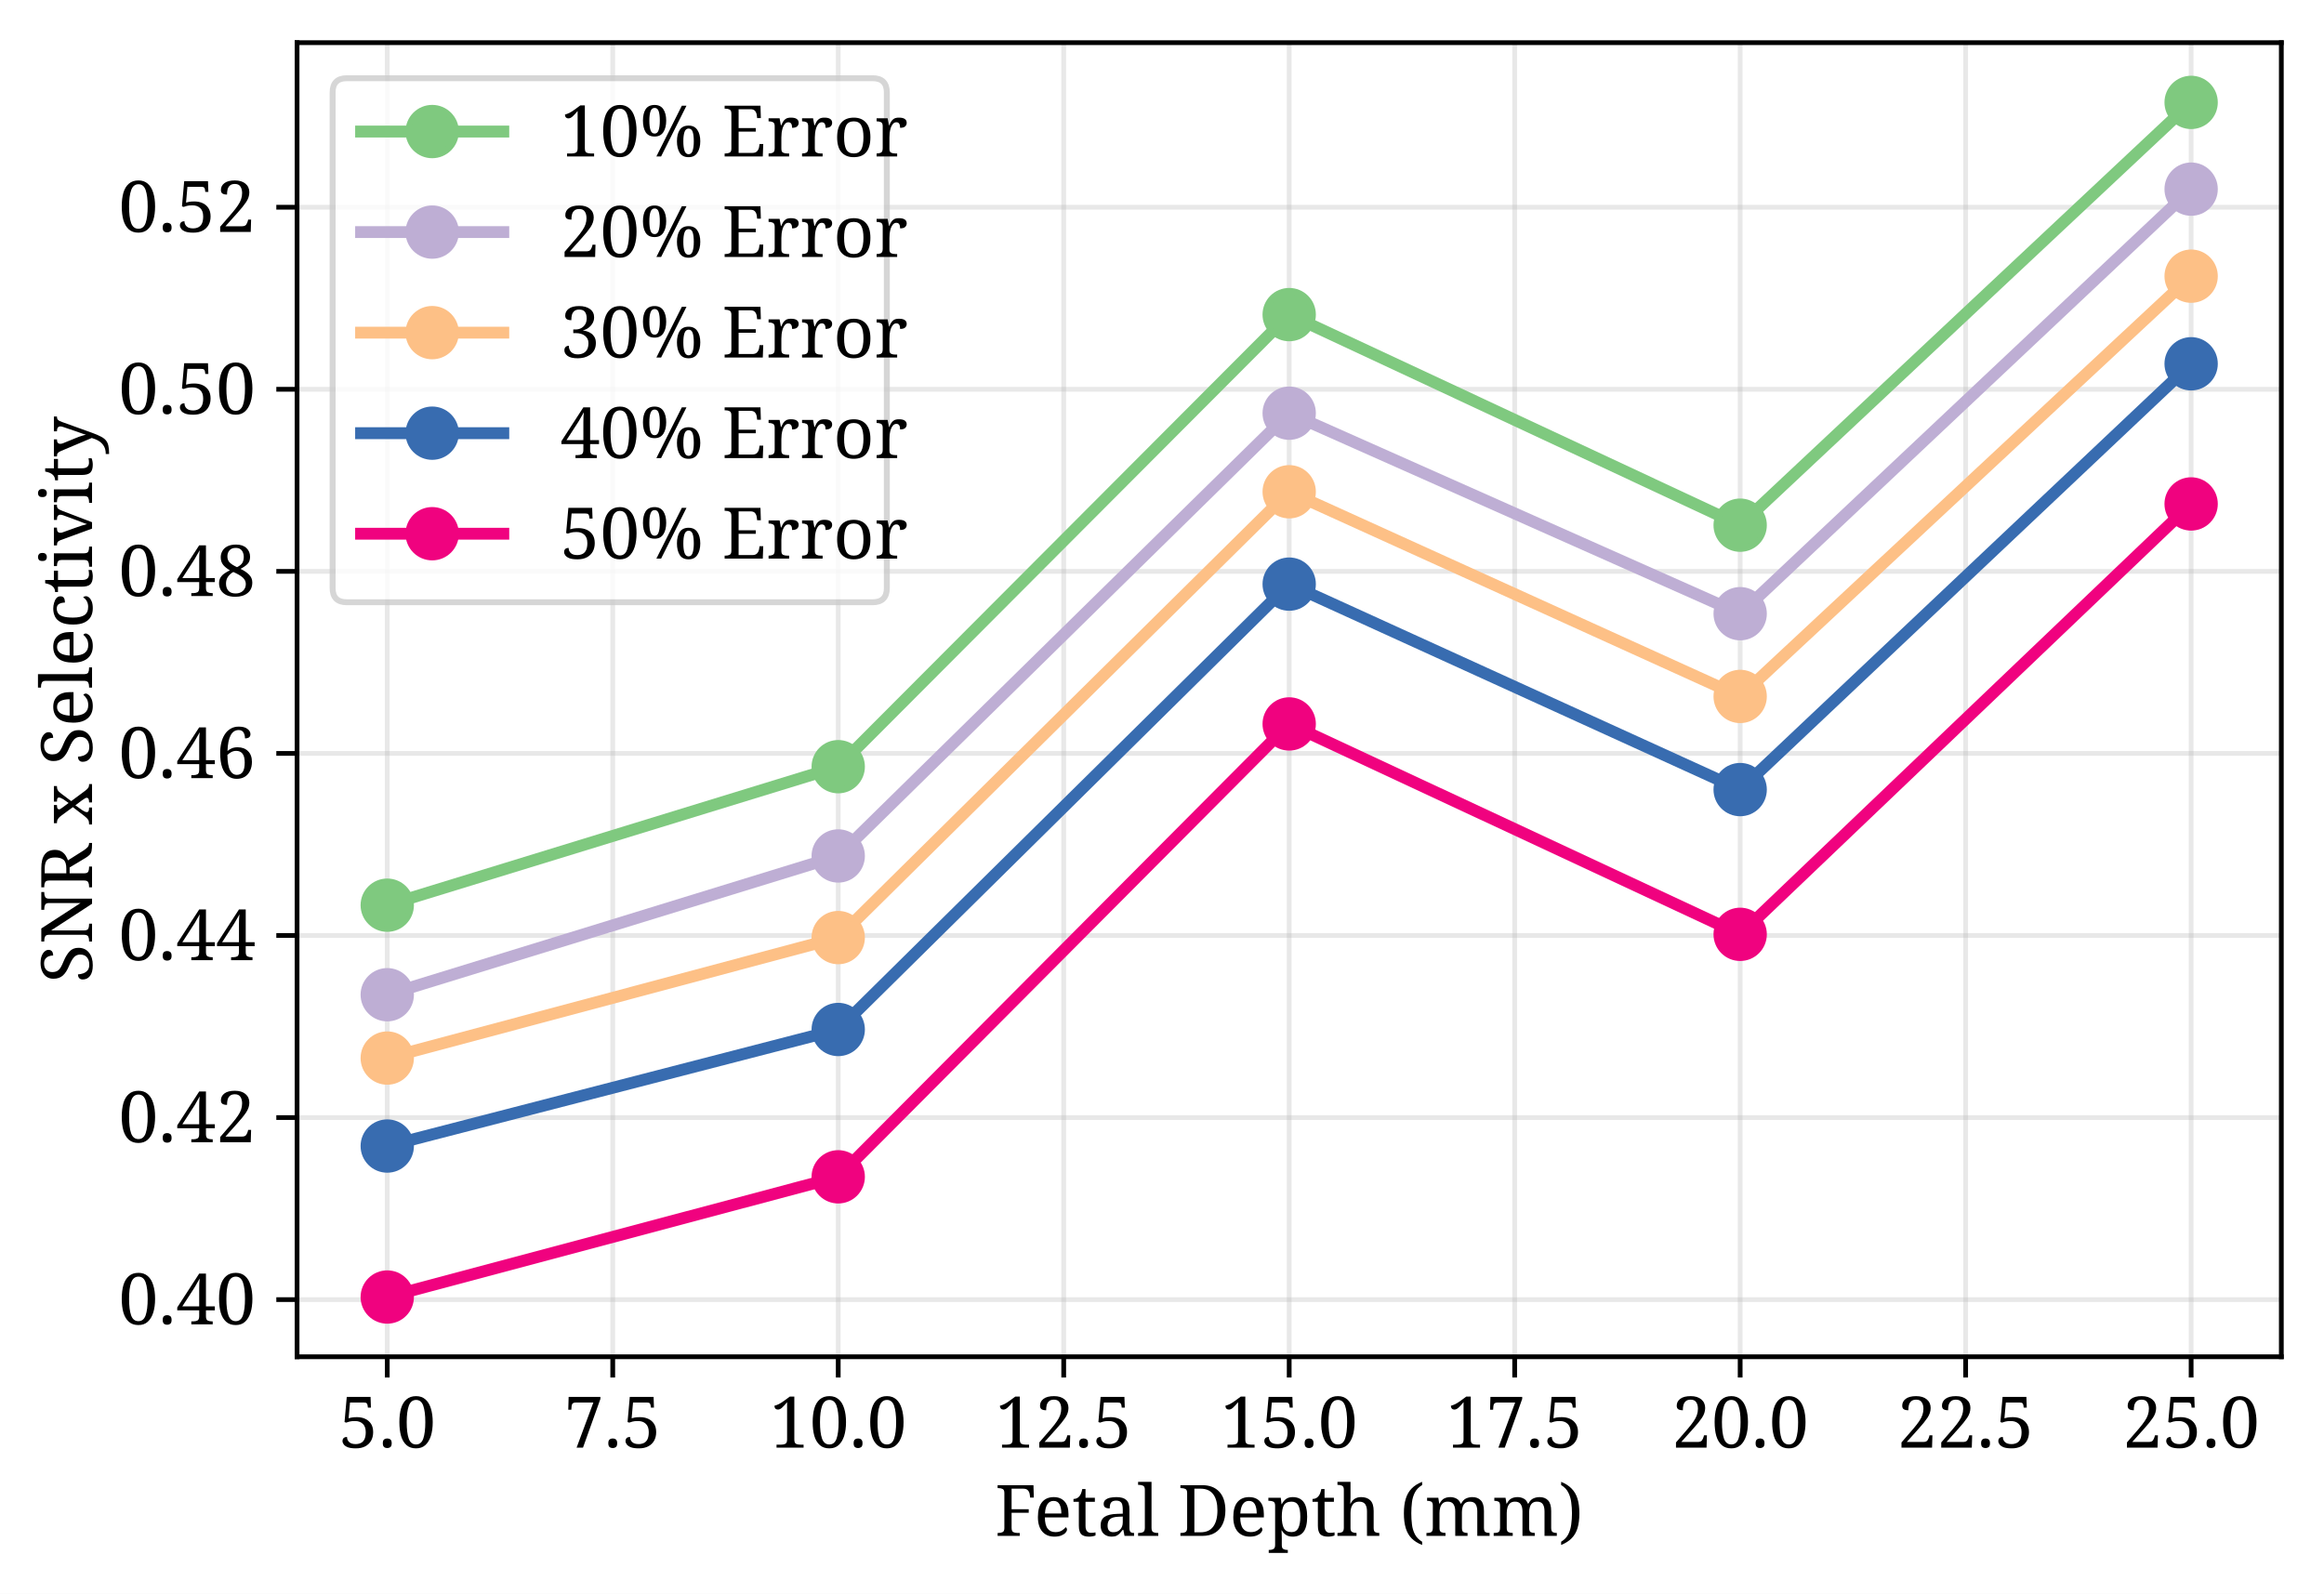
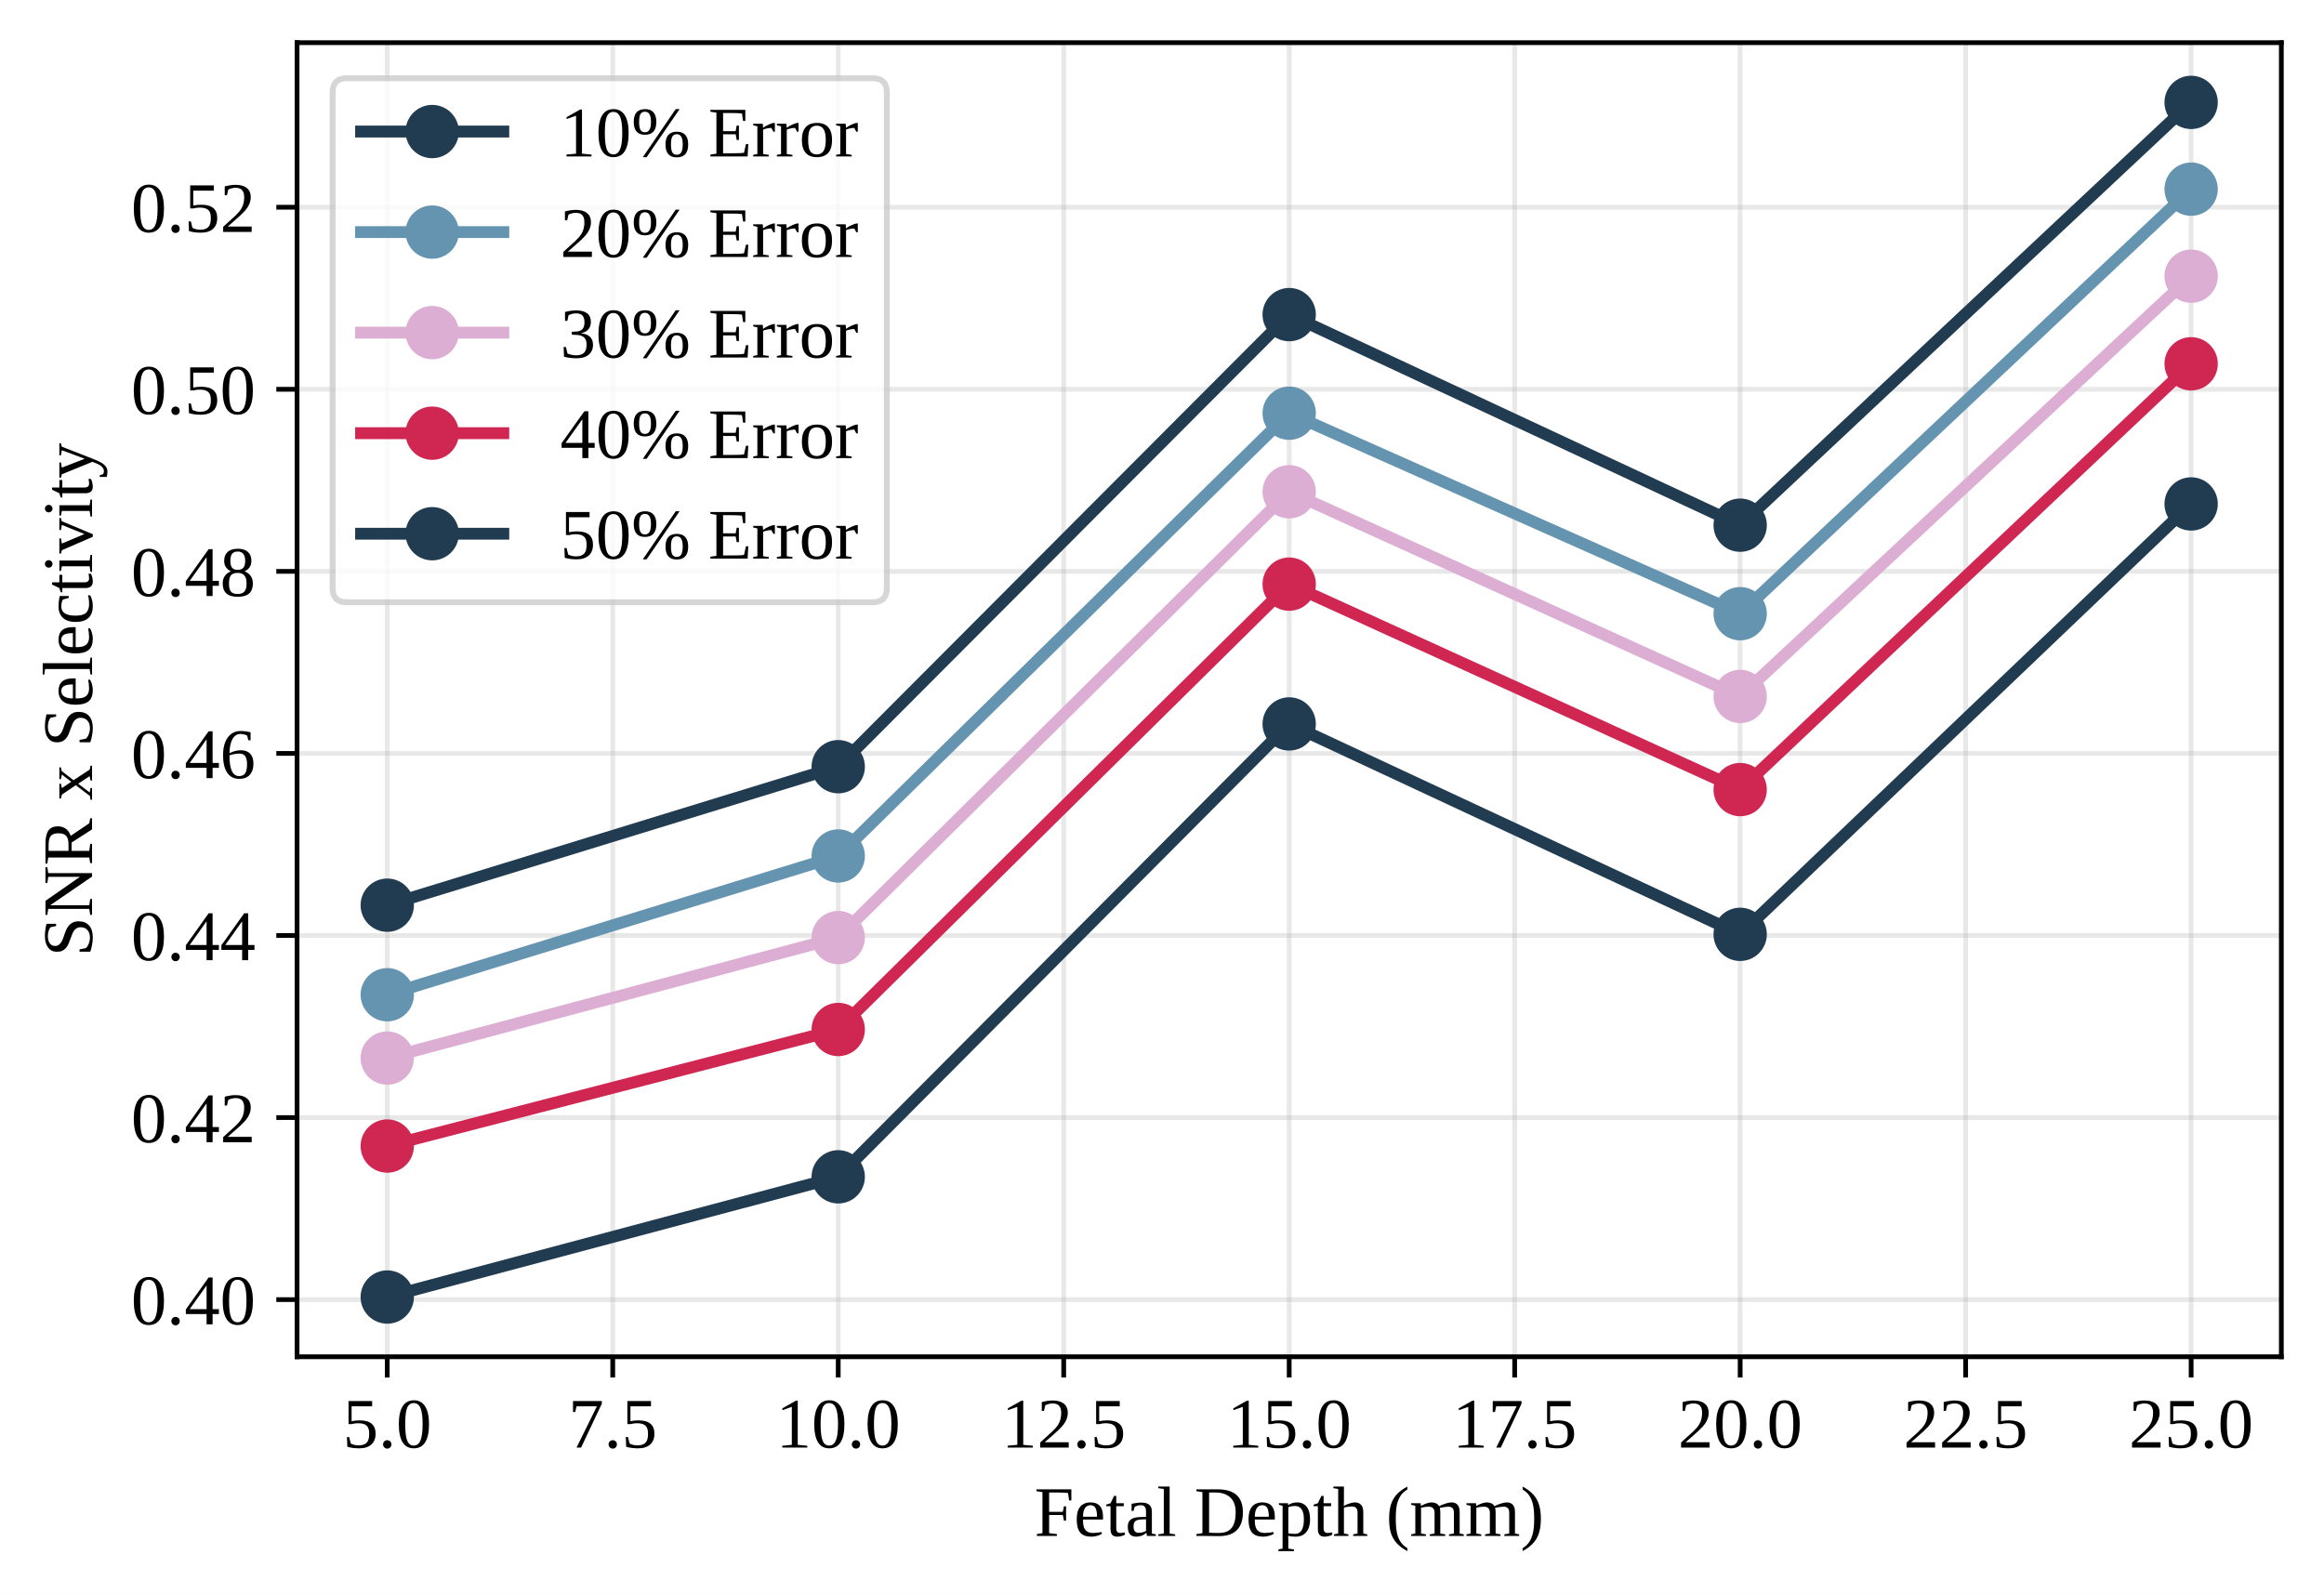
<svg xmlns="http://www.w3.org/2000/svg" xmlns:xlink="http://www.w3.org/1999/xlink" width="392.122pt" height="268.959pt" viewBox="0 0 392.122 268.959" version="1.1">
  <defs>
    <style type="text/css">*{stroke-linejoin: round; stroke-linecap: butt}</style>
  </defs>
  <g id="figure_1">
    <g id="patch_1">
      <path d="M -0 268.959  L 392.122 268.959  L 392.122 0  L -0 0  z " style="fill: #ffffff" />
    </g>
    <g id="axes_1">
      <g id="patch_2">
        <path d="M 50.122 228.96  L 384.922 228.96  L 384.922 7.2  L 50.122 7.2  z " style="fill: #ffffff" />
      </g>
      <g id="matplotlib.axis_1">
        <g id="xtick_1">
          <g id="line2d_1">
-             <path d="M 65.34 228.96  L 65.34 7.2  " clip-path="url(#p2a8ee335e9)" style="fill: none; stroke: #b0b0b0; stroke-opacity: 0.3; stroke-width: 0.8; stroke-linecap: square" />
+             <path d="M 65.34 228.96  L 65.34 7.2  " clip-path="url(#p3d647f0625)" style="fill: none; stroke: #b0b0b0; stroke-opacity: 0.3; stroke-width: 0.8; stroke-linecap: square" />
          </g>
          <g id="line2d_2">
            <defs>
-               <path id="md619d7d3c5" d="M 0 0  L 0 3.5  " style="stroke: #000000; stroke-width: 0.8" />
+               <path id="m9ea457cf03" d="M 0 0  L 0 3.5  " style="stroke: #000000; stroke-width: 0.8" />
            </defs>
            <g>
-               <use xlink:href="#md619d7d3c5" x="65.34" y="228.96" style="stroke: #000000; stroke-width: 0.8" />
+               <use xlink:href="#m9ea457cf03" x="65.34" y="228.96" style="stroke: #000000; stroke-width: 0.8" />
            </g>
          </g>
          <g id="text_1">
-             <text style="font: 12px 'serif'; text-anchor: middle" x="65.34" y="244.292" transform="rotate(-0, 65.34006, 244.2925)">5.0</text>
+             <text style="font: 12px 'Times New Roman', 'Times', serif; text-anchor: middle" x="65.34" y="244.292" transform="rotate(-0 65.34006 244.2925)">5.0</text>
          </g>
        </g>
        <g id="xtick_2">
          <g id="line2d_3">
-             <path d="M 103.386 228.96  L 103.386 7.2  " clip-path="url(#p2a8ee335e9)" style="fill: none; stroke: #b0b0b0; stroke-opacity: 0.3; stroke-width: 0.8; stroke-linecap: square" />
+             <path d="M 103.386 228.96  L 103.386 7.2  " clip-path="url(#p3d647f0625)" style="fill: none; stroke: #b0b0b0; stroke-opacity: 0.3; stroke-width: 0.8; stroke-linecap: square" />
          </g>
          <g id="line2d_4">
            <g>
-               <use xlink:href="#md619d7d3c5" x="103.386" y="228.96" style="stroke: #000000; stroke-width: 0.8" />
+               <use xlink:href="#m9ea457cf03" x="103.386" y="228.96" style="stroke: #000000; stroke-width: 0.8" />
            </g>
          </g>
          <g id="text_2">
-             <text style="font: 12px 'serif'; text-anchor: middle" x="103.386" y="244.292" transform="rotate(-0, 103.3855, 244.2925)">7.5</text>
+             <text style="font: 12px 'Times New Roman', 'Times', serif; text-anchor: middle" x="103.386" y="244.292" transform="rotate(-0 103.3855 244.2925)">7.5</text>
          </g>
        </g>
        <g id="xtick_3">
          <g id="line2d_5">
-             <path d="M 141.431 228.96  L 141.431 7.2  " clip-path="url(#p2a8ee335e9)" style="fill: none; stroke: #b0b0b0; stroke-opacity: 0.3; stroke-width: 0.8; stroke-linecap: square" />
+             <path d="M 141.431 228.96  L 141.431 7.2  " clip-path="url(#p3d647f0625)" style="fill: none; stroke: #b0b0b0; stroke-opacity: 0.3; stroke-width: 0.8; stroke-linecap: square" />
          </g>
          <g id="line2d_6">
            <g>
-               <use xlink:href="#md619d7d3c5" x="141.431" y="228.96" style="stroke: #000000; stroke-width: 0.8" />
+               <use xlink:href="#m9ea457cf03" x="141.431" y="228.96" style="stroke: #000000; stroke-width: 0.8" />
            </g>
          </g>
          <g id="text_3">
-             <text style="font: 12px 'serif'; text-anchor: middle" x="141.431" y="244.292" transform="rotate(-0, 141.431, 244.2925)">10.0</text>
+             <text style="font: 12px 'Times New Roman', 'Times', serif; text-anchor: middle" x="141.431" y="244.292" transform="rotate(-0 141.431 244.2925)">10.0</text>
          </g>
        </g>
        <g id="xtick_4">
          <g id="line2d_7">
-             <path d="M 179.476 228.96  L 179.476 7.2  " clip-path="url(#p2a8ee335e9)" style="fill: none; stroke: #b0b0b0; stroke-opacity: 0.3; stroke-width: 0.8; stroke-linecap: square" />
+             <path d="M 179.476 228.96  L 179.476 7.2  " clip-path="url(#p3d647f0625)" style="fill: none; stroke: #b0b0b0; stroke-opacity: 0.3; stroke-width: 0.8; stroke-linecap: square" />
          </g>
          <g id="line2d_8">
            <g>
-               <use xlink:href="#md619d7d3c5" x="179.476" y="228.96" style="stroke: #000000; stroke-width: 0.8" />
+               <use xlink:href="#m9ea457cf03" x="179.476" y="228.96" style="stroke: #000000; stroke-width: 0.8" />
            </g>
          </g>
          <g id="text_4">
-             <text style="font: 12px 'serif'; text-anchor: middle" x="179.476" y="244.292" transform="rotate(-0, 179.4764, 244.2925)">12.5</text>
+             <text style="font: 12px 'Times New Roman', 'Times', serif; text-anchor: middle" x="179.476" y="244.292" transform="rotate(-0 179.4764 244.2925)">12.5</text>
          </g>
        </g>
        <g id="xtick_5">
          <g id="line2d_9">
-             <path d="M 217.522 228.96  L 217.522 7.2  " clip-path="url(#p2a8ee335e9)" style="fill: none; stroke: #b0b0b0; stroke-opacity: 0.3; stroke-width: 0.8; stroke-linecap: square" />
+             <path d="M 217.522 228.96  L 217.522 7.2  " clip-path="url(#p3d647f0625)" style="fill: none; stroke: #b0b0b0; stroke-opacity: 0.3; stroke-width: 0.8; stroke-linecap: square" />
          </g>
          <g id="line2d_10">
            <g>
-               <use xlink:href="#md619d7d3c5" x="217.522" y="228.96" style="stroke: #000000; stroke-width: 0.8" />
+               <use xlink:href="#m9ea457cf03" x="217.522" y="228.96" style="stroke: #000000; stroke-width: 0.8" />
            </g>
          </g>
          <g id="text_5">
-             <text style="font: 12px 'serif'; text-anchor: middle" x="217.522" y="244.292" transform="rotate(-0, 217.5219, 244.2925)">15.0</text>
+             <text style="font: 12px 'Times New Roman', 'Times', serif; text-anchor: middle" x="217.522" y="244.292" transform="rotate(-0 217.5219 244.2925)">15.0</text>
          </g>
        </g>
        <g id="xtick_6">
          <g id="line2d_11">
-             <path d="M 255.567 228.96  L 255.567 7.2  " clip-path="url(#p2a8ee335e9)" style="fill: none; stroke: #b0b0b0; stroke-opacity: 0.3; stroke-width: 0.8; stroke-linecap: square" />
+             <path d="M 255.567 228.96  L 255.567 7.2  " clip-path="url(#p3d647f0625)" style="fill: none; stroke: #b0b0b0; stroke-opacity: 0.3; stroke-width: 0.8; stroke-linecap: square" />
          </g>
          <g id="line2d_12">
            <g>
-               <use xlink:href="#md619d7d3c5" x="255.567" y="228.96" style="stroke: #000000; stroke-width: 0.8" />
+               <use xlink:href="#m9ea457cf03" x="255.567" y="228.96" style="stroke: #000000; stroke-width: 0.8" />
            </g>
          </g>
          <g id="text_6">
-             <text style="font: 12px 'serif'; text-anchor: middle" x="255.567" y="244.292" transform="rotate(-0, 255.5673, 244.2925)">17.5</text>
+             <text style="font: 12px 'Times New Roman', 'Times', serif; text-anchor: middle" x="255.567" y="244.292" transform="rotate(-0 255.5673 244.2925)">17.5</text>
          </g>
        </g>
        <g id="xtick_7">
          <g id="line2d_13">
-             <path d="M 293.613 228.96  L 293.613 7.2  " clip-path="url(#p2a8ee335e9)" style="fill: none; stroke: #b0b0b0; stroke-opacity: 0.3; stroke-width: 0.8; stroke-linecap: square" />
+             <path d="M 293.613 228.96  L 293.613 7.2  " clip-path="url(#p3d647f0625)" style="fill: none; stroke: #b0b0b0; stroke-opacity: 0.3; stroke-width: 0.8; stroke-linecap: square" />
          </g>
          <g id="line2d_14">
            <g>
-               <use xlink:href="#md619d7d3c5" x="293.613" y="228.96" style="stroke: #000000; stroke-width: 0.8" />
+               <use xlink:href="#m9ea457cf03" x="293.613" y="228.96" style="stroke: #000000; stroke-width: 0.8" />
            </g>
          </g>
          <g id="text_7">
-             <text style="font: 12px 'serif'; text-anchor: middle" x="293.613" y="244.292" transform="rotate(-0, 293.6128, 244.2925)">20.0</text>
+             <text style="font: 12px 'Times New Roman', 'Times', serif; text-anchor: middle" x="293.613" y="244.292" transform="rotate(-0 293.6128 244.2925)">20.0</text>
          </g>
        </g>
        <g id="xtick_8">
          <g id="line2d_15">
-             <path d="M 331.658 228.96  L 331.658 7.2  " clip-path="url(#p2a8ee335e9)" style="fill: none; stroke: #b0b0b0; stroke-opacity: 0.3; stroke-width: 0.8; stroke-linecap: square" />
+             <path d="M 331.658 228.96  L 331.658 7.2  " clip-path="url(#p3d647f0625)" style="fill: none; stroke: #b0b0b0; stroke-opacity: 0.3; stroke-width: 0.8; stroke-linecap: square" />
          </g>
          <g id="line2d_16">
            <g>
-               <use xlink:href="#md619d7d3c5" x="331.658" y="228.96" style="stroke: #000000; stroke-width: 0.8" />
+               <use xlink:href="#m9ea457cf03" x="331.658" y="228.96" style="stroke: #000000; stroke-width: 0.8" />
            </g>
          </g>
          <g id="text_8">
-             <text style="font: 12px 'serif'; text-anchor: middle" x="331.658" y="244.292" transform="rotate(-0, 331.6582, 244.2925)">22.5</text>
+             <text style="font: 12px 'Times New Roman', 'Times', serif; text-anchor: middle" x="331.658" y="244.292" transform="rotate(-0 331.6582 244.2925)">22.5</text>
          </g>
        </g>
        <g id="xtick_9">
          <g id="line2d_17">
-             <path d="M 369.704 228.96  L 369.704 7.2  " clip-path="url(#p2a8ee335e9)" style="fill: none; stroke: #b0b0b0; stroke-opacity: 0.3; stroke-width: 0.8; stroke-linecap: square" />
+             <path d="M 369.704 228.96  L 369.704 7.2  " clip-path="url(#p3d647f0625)" style="fill: none; stroke: #b0b0b0; stroke-opacity: 0.3; stroke-width: 0.8; stroke-linecap: square" />
          </g>
          <g id="line2d_18">
            <g>
-               <use xlink:href="#md619d7d3c5" x="369.704" y="228.96" style="stroke: #000000; stroke-width: 0.8" />
+               <use xlink:href="#m9ea457cf03" x="369.704" y="228.96" style="stroke: #000000; stroke-width: 0.8" />
            </g>
          </g>
          <g id="text_9">
-             <text style="font: 12px 'serif'; text-anchor: middle" x="369.704" y="244.292" transform="rotate(-0, 369.7037, 244.2925)">25.0</text>
+             <text style="font: 12px 'Times New Roman', 'Times', serif; text-anchor: middle" x="369.704" y="244.292" transform="rotate(-0 369.7037 244.2925)">25.0</text>
          </g>
        </g>
        <g id="text_10">
-           <text style="font: 12px 'serif'; text-anchor: middle" x="217.522" y="259.192" transform="rotate(-0, 217.5219, 259.1919)">Fetal Depth (mm)</text>
+           <text style="font: 12px 'Times New Roman', 'Times', serif; text-anchor: middle" x="217.522" y="259.192" transform="rotate(-0 217.5219 259.1919)">Fetal Depth (mm)</text>
        </g>
      </g>
      <g id="matplotlib.axis_2">
        <g id="ytick_1">
          <g id="line2d_19">
-             <path d="M 50.122 219.317  L 384.922 219.317  " clip-path="url(#p2a8ee335e9)" style="fill: none; stroke: #b0b0b0; stroke-opacity: 0.3; stroke-width: 0.8; stroke-linecap: square" />
+             <path d="M 50.122 219.317  L 384.922 219.317  " clip-path="url(#p3d647f0625)" style="fill: none; stroke: #b0b0b0; stroke-opacity: 0.3; stroke-width: 0.8; stroke-linecap: square" />
          </g>
          <g id="line2d_20">
            <defs>
-               <path id="m97f601e9fc" d="M 0 0  L -3.5 0  " style="stroke: #000000; stroke-width: 0.8" />
+               <path id="m5ce8090b5f" d="M 0 0  L -3.5 0  " style="stroke: #000000; stroke-width: 0.8" />
            </defs>
            <g>
-               <use xlink:href="#m97f601e9fc" x="50.122" y="219.317" style="stroke: #000000; stroke-width: 0.8" />
+               <use xlink:href="#m5ce8090b5f" x="50.122" y="219.317" style="stroke: #000000; stroke-width: 0.8" />
            </g>
          </g>
          <g id="text_11">
-             <text style="font: 12px 'serif'; text-anchor: end" x="43.122" y="223.483" transform="rotate(-0, 43.12188, 223.4834)">0.40</text>
+             <text style="font: 12px 'Times New Roman', 'Times', serif; text-anchor: end" x="43.122" y="223.483" transform="rotate(-0 43.12188 223.4834)">0.40</text>
          </g>
        </g>
        <g id="ytick_2">
          <g id="line2d_21">
-             <path d="M 50.122 188.593  L 384.922 188.593  " clip-path="url(#p2a8ee335e9)" style="fill: none; stroke: #b0b0b0; stroke-opacity: 0.3; stroke-width: 0.8; stroke-linecap: square" />
+             <path d="M 50.122 188.593  L 384.922 188.593  " clip-path="url(#p3d647f0625)" style="fill: none; stroke: #b0b0b0; stroke-opacity: 0.3; stroke-width: 0.8; stroke-linecap: square" />
          </g>
          <g id="line2d_22">
            <g>
-               <use xlink:href="#m97f601e9fc" x="50.122" y="188.593" style="stroke: #000000; stroke-width: 0.8" />
+               <use xlink:href="#m5ce8090b5f" x="50.122" y="188.593" style="stroke: #000000; stroke-width: 0.8" />
            </g>
          </g>
          <g id="text_12">
-             <text style="font: 12px 'serif'; text-anchor: end" x="43.122" y="192.759" transform="rotate(-0, 43.12188, 192.759)">0.42</text>
+             <text style="font: 12px 'Times New Roman', 'Times', serif; text-anchor: end" x="43.122" y="192.759" transform="rotate(-0 43.12188 192.759)">0.42</text>
          </g>
        </g>
        <g id="ytick_3">
          <g id="line2d_23">
-             <path d="M 50.122 157.868  L 384.922 157.868  " clip-path="url(#p2a8ee335e9)" style="fill: none; stroke: #b0b0b0; stroke-opacity: 0.3; stroke-width: 0.8; stroke-linecap: square" />
+             <path d="M 50.122 157.868  L 384.922 157.868  " clip-path="url(#p3d647f0625)" style="fill: none; stroke: #b0b0b0; stroke-opacity: 0.3; stroke-width: 0.8; stroke-linecap: square" />
          </g>
          <g id="line2d_24">
            <g>
-               <use xlink:href="#m97f601e9fc" x="50.122" y="157.868" style="stroke: #000000; stroke-width: 0.8" />
+               <use xlink:href="#m5ce8090b5f" x="50.122" y="157.868" style="stroke: #000000; stroke-width: 0.8" />
            </g>
          </g>
          <g id="text_13">
-             <text style="font: 12px 'serif'; text-anchor: end" x="43.122" y="162.034" transform="rotate(-0, 43.12188, 162.0345)">0.44</text>
+             <text style="font: 12px 'Times New Roman', 'Times', serif; text-anchor: end" x="43.122" y="162.034" transform="rotate(-0 43.12188 162.0345)">0.44</text>
          </g>
        </g>
        <g id="ytick_4">
          <g id="line2d_25">
-             <path d="M 50.122 127.144  L 384.922 127.144  " clip-path="url(#p2a8ee335e9)" style="fill: none; stroke: #b0b0b0; stroke-opacity: 0.3; stroke-width: 0.8; stroke-linecap: square" />
+             <path d="M 50.122 127.144  L 384.922 127.144  " clip-path="url(#p3d647f0625)" style="fill: none; stroke: #b0b0b0; stroke-opacity: 0.3; stroke-width: 0.8; stroke-linecap: square" />
          </g>
          <g id="line2d_26">
            <g>
-               <use xlink:href="#m97f601e9fc" x="50.122" y="127.144" style="stroke: #000000; stroke-width: 0.8" />
+               <use xlink:href="#m5ce8090b5f" x="50.122" y="127.144" style="stroke: #000000; stroke-width: 0.8" />
            </g>
          </g>
          <g id="text_14">
-             <text style="font: 12px 'serif'; text-anchor: end" x="43.122" y="131.31" transform="rotate(-0, 43.12188, 131.31)">0.46</text>
+             <text style="font: 12px 'Times New Roman', 'Times', serif; text-anchor: end" x="43.122" y="131.31" transform="rotate(-0 43.12188 131.31)">0.46</text>
          </g>
        </g>
        <g id="ytick_5">
          <g id="line2d_27">
-             <path d="M 50.122 96.419  L 384.922 96.419  " clip-path="url(#p2a8ee335e9)" style="fill: none; stroke: #b0b0b0; stroke-opacity: 0.3; stroke-width: 0.8; stroke-linecap: square" />
+             <path d="M 50.122 96.419  L 384.922 96.419  " clip-path="url(#p3d647f0625)" style="fill: none; stroke: #b0b0b0; stroke-opacity: 0.3; stroke-width: 0.8; stroke-linecap: square" />
          </g>
          <g id="line2d_28">
            <g>
-               <use xlink:href="#m97f601e9fc" x="50.122" y="96.419" style="stroke: #000000; stroke-width: 0.8" />
+               <use xlink:href="#m5ce8090b5f" x="50.122" y="96.419" style="stroke: #000000; stroke-width: 0.8" />
            </g>
          </g>
          <g id="text_15">
-             <text style="font: 12px 'serif'; text-anchor: end" x="43.122" y="100.586" transform="rotate(-0, 43.12188, 100.5856)">0.48</text>
+             <text style="font: 12px 'Times New Roman', 'Times', serif; text-anchor: end" x="43.122" y="100.586" transform="rotate(-0 43.12188 100.5856)">0.48</text>
          </g>
        </g>
        <g id="ytick_6">
          <g id="line2d_29">
-             <path d="M 50.122 65.695  L 384.922 65.695  " clip-path="url(#p2a8ee335e9)" style="fill: none; stroke: #b0b0b0; stroke-opacity: 0.3; stroke-width: 0.8; stroke-linecap: square" />
+             <path d="M 50.122 65.695  L 384.922 65.695  " clip-path="url(#p3d647f0625)" style="fill: none; stroke: #b0b0b0; stroke-opacity: 0.3; stroke-width: 0.8; stroke-linecap: square" />
          </g>
          <g id="line2d_30">
            <g>
-               <use xlink:href="#m97f601e9fc" x="50.122" y="65.695" style="stroke: #000000; stroke-width: 0.8" />
+               <use xlink:href="#m5ce8090b5f" x="50.122" y="65.695" style="stroke: #000000; stroke-width: 0.8" />
            </g>
          </g>
          <g id="text_16">
-             <text style="font: 12px 'serif'; text-anchor: end" x="43.122" y="69.861" transform="rotate(-0, 43.12188, 69.86111)">0.50</text>
+             <text style="font: 12px 'Times New Roman', 'Times', serif; text-anchor: end" x="43.122" y="69.861" transform="rotate(-0 43.12188 69.86111)">0.50</text>
          </g>
        </g>
        <g id="ytick_7">
          <g id="line2d_31">
-             <path d="M 50.122 34.97  L 384.922 34.97  " clip-path="url(#p2a8ee335e9)" style="fill: none; stroke: #b0b0b0; stroke-opacity: 0.3; stroke-width: 0.8; stroke-linecap: square" />
+             <path d="M 50.122 34.97  L 384.922 34.97  " clip-path="url(#p3d647f0625)" style="fill: none; stroke: #b0b0b0; stroke-opacity: 0.3; stroke-width: 0.8; stroke-linecap: square" />
          </g>
          <g id="line2d_32">
            <g>
-               <use xlink:href="#m97f601e9fc" x="50.122" y="34.97" style="stroke: #000000; stroke-width: 0.8" />
+               <use xlink:href="#m5ce8090b5f" x="50.122" y="34.97" style="stroke: #000000; stroke-width: 0.8" />
            </g>
          </g>
          <g id="text_17">
-             <text style="font: 12px 'serif'; text-anchor: end" x="43.122" y="39.137" transform="rotate(-0, 43.12188, 39.13665)">0.52</text>
+             <text style="font: 12px 'Times New Roman', 'Times', serif; text-anchor: end" x="43.122" y="39.137" transform="rotate(-0 43.12188 39.13665)">0.52</text>
          </g>
        </g>
        <g id="text_18">
-           <text style="font: 12px 'serif'; text-anchor: middle" x="15.533" y="118.08" transform="rotate(-90, 15.5325, 118.08)">SNR x Selectivity</text>
+           <text style="font: 12px 'Times New Roman', 'Times', serif; text-anchor: middle" x="15.533" y="118.08" transform="rotate(-90 15.5325 118.08)">SNR x Selectivity</text>
        </g>
      </g>
      <g id="line2d_33">
-         <path d="M 65.34 152.755  L 141.431 129.382  L 217.522 53.091  L 293.613 88.627  L 369.704 17.28  " clip-path="url(#p2a8ee335e9)" style="fill: none; stroke: #7fc97f; stroke-width: 2; stroke-linecap: square" />
+         <path d="M 65.34 152.755  L 141.431 129.382  L 217.522 53.091  L 293.613 88.627  L 369.704 17.28  " clip-path="url(#p3d647f0625)" style="fill: none; stroke: #213c51; stroke-width: 2; stroke-linecap: square" />
        <defs>
-           <path id="m8c18957455" d="M 0 4  C 1.061 4 2.078 3.579 2.828 2.828  C 3.579 2.078 4 1.061 4 0  C 4 -1.061 3.579 -2.078 2.828 -2.828  C 2.078 -3.579 1.061 -4 0 -4  C -1.061 -4 -2.078 -3.579 -2.828 -2.828  C -3.579 -2.078 -4 -1.061 -4 0  C -4 1.061 -3.579 2.078 -2.828 2.828  C -2.078 3.579 -1.061 4 0 4  z " style="stroke: #7fc97f" />
+           <path id="mfdda3f4784" d="M 0 4  C 1.061 4 2.078 3.579 2.828 2.828  C 3.579 2.078 4 1.061 4 0  C 4 -1.061 3.579 -2.078 2.828 -2.828  C 2.078 -3.579 1.061 -4 0 -4  C -1.061 -4 -2.078 -3.579 -2.828 -2.828  C -3.579 -2.078 -4 -1.061 -4 0  C -4 1.061 -3.579 2.078 -2.828 2.828  C -2.078 3.579 -1.061 4 0 4  z " style="stroke: #213c51" />
        </defs>
-         <g clip-path="url(#p2a8ee335e9)">
-           <use xlink:href="#m8c18957455" x="65.34" y="152.755" style="fill: #7fc97f; stroke: #7fc97f" />
-           <use xlink:href="#m8c18957455" x="141.431" y="129.382" style="fill: #7fc97f; stroke: #7fc97f" />
-           <use xlink:href="#m8c18957455" x="217.522" y="53.091" style="fill: #7fc97f; stroke: #7fc97f" />
-           <use xlink:href="#m8c18957455" x="293.613" y="88.627" style="fill: #7fc97f; stroke: #7fc97f" />
-           <use xlink:href="#m8c18957455" x="369.704" y="17.28" style="fill: #7fc97f; stroke: #7fc97f" />
+         <g clip-path="url(#p3d647f0625)">
+           <use xlink:href="#mfdda3f4784" x="65.34" y="152.755" style="fill: #213c51; stroke: #213c51" />
+           <use xlink:href="#mfdda3f4784" x="141.431" y="129.382" style="fill: #213c51; stroke: #213c51" />
+           <use xlink:href="#mfdda3f4784" x="217.522" y="53.091" style="fill: #213c51; stroke: #213c51" />
+           <use xlink:href="#mfdda3f4784" x="293.613" y="88.627" style="fill: #213c51; stroke: #213c51" />
+           <use xlink:href="#mfdda3f4784" x="369.704" y="17.28" style="fill: #213c51; stroke: #213c51" />
        </g>
      </g>
      <g id="line2d_34">
-         <path d="M 65.34 167.865  L 141.431 144.448  L 217.522 69.728  L 293.613 103.564  L 369.704 31.919  " clip-path="url(#p2a8ee335e9)" style="fill: none; stroke: #beaed4; stroke-width: 2; stroke-linecap: square" />
+         <path d="M 65.34 167.865  L 141.431 144.448  L 217.522 69.728  L 293.613 103.564  L 369.704 31.919  " clip-path="url(#p3d647f0625)" style="fill: none; stroke: #6594b1; stroke-width: 2; stroke-linecap: square" />
        <defs>
-           <path id="md52773f64d" d="M 0 4  C 1.061 4 2.078 3.579 2.828 2.828  C 3.579 2.078 4 1.061 4 0  C 4 -1.061 3.579 -2.078 2.828 -2.828  C 2.078 -3.579 1.061 -4 0 -4  C -1.061 -4 -2.078 -3.579 -2.828 -2.828  C -3.579 -2.078 -4 -1.061 -4 0  C -4 1.061 -3.579 2.078 -2.828 2.828  C -2.078 3.579 -1.061 4 0 4  z " style="stroke: #beaed4" />
+           <path id="m5b6e0616c5" d="M 0 4  C 1.061 4 2.078 3.579 2.828 2.828  C 3.579 2.078 4 1.061 4 0  C 4 -1.061 3.579 -2.078 2.828 -2.828  C 2.078 -3.579 1.061 -4 0 -4  C -1.061 -4 -2.078 -3.579 -2.828 -2.828  C -3.579 -2.078 -4 -1.061 -4 0  C -4 1.061 -3.579 2.078 -2.828 2.828  C -2.078 3.579 -1.061 4 0 4  z " style="stroke: #6594b1" />
        </defs>
-         <g clip-path="url(#p2a8ee335e9)">
-           <use xlink:href="#md52773f64d" x="65.34" y="167.865" style="fill: #beaed4; stroke: #beaed4" />
-           <use xlink:href="#md52773f64d" x="141.431" y="144.448" style="fill: #beaed4; stroke: #beaed4" />
-           <use xlink:href="#md52773f64d" x="217.522" y="69.728" style="fill: #beaed4; stroke: #beaed4" />
-           <use xlink:href="#md52773f64d" x="293.613" y="103.564" style="fill: #beaed4; stroke: #beaed4" />
-           <use xlink:href="#md52773f64d" x="369.704" y="31.919" style="fill: #beaed4; stroke: #beaed4" />
+         <g clip-path="url(#p3d647f0625)">
+           <use xlink:href="#m5b6e0616c5" x="65.34" y="167.865" style="fill: #6594b1; stroke: #6594b1" />
+           <use xlink:href="#m5b6e0616c5" x="141.431" y="144.448" style="fill: #6594b1; stroke: #6594b1" />
+           <use xlink:href="#m5b6e0616c5" x="217.522" y="69.728" style="fill: #6594b1; stroke: #6594b1" />
+           <use xlink:href="#m5b6e0616c5" x="293.613" y="103.564" style="fill: #6594b1; stroke: #6594b1" />
+           <use xlink:href="#m5b6e0616c5" x="369.704" y="31.919" style="fill: #6594b1; stroke: #6594b1" />
        </g>
      </g>
      <g id="line2d_35">
-         <path d="M 65.34 178.555  L 141.431 158.222  L 217.522 82.988  L 293.613 117.527  L 369.704 46.606  " clip-path="url(#p2a8ee335e9)" style="fill: none; stroke: #fdc086; stroke-width: 2; stroke-linecap: square" />
+         <path d="M 65.34 178.555  L 141.431 158.222  L 217.522 82.988  L 293.613 117.527  L 369.704 46.606  " clip-path="url(#p3d647f0625)" style="fill: none; stroke: #ddaed3; stroke-width: 2; stroke-linecap: square" />
        <defs>
-           <path id="m038c445a85" d="M 0 4  C 1.061 4 2.078 3.579 2.828 2.828  C 3.579 2.078 4 1.061 4 0  C 4 -1.061 3.579 -2.078 2.828 -2.828  C 2.078 -3.579 1.061 -4 0 -4  C -1.061 -4 -2.078 -3.579 -2.828 -2.828  C -3.579 -2.078 -4 -1.061 -4 0  C -4 1.061 -3.579 2.078 -2.828 2.828  C -2.078 3.579 -1.061 4 0 4  z " style="stroke: #fdc086" />
+           <path id="m3d3e76717b" d="M 0 4  C 1.061 4 2.078 3.579 2.828 2.828  C 3.579 2.078 4 1.061 4 0  C 4 -1.061 3.579 -2.078 2.828 -2.828  C 2.078 -3.579 1.061 -4 0 -4  C -1.061 -4 -2.078 -3.579 -2.828 -2.828  C -3.579 -2.078 -4 -1.061 -4 0  C -4 1.061 -3.579 2.078 -2.828 2.828  C -2.078 3.579 -1.061 4 0 4  z " style="stroke: #ddaed3" />
        </defs>
-         <g clip-path="url(#p2a8ee335e9)">
-           <use xlink:href="#m038c445a85" x="65.34" y="178.555" style="fill: #fdc086; stroke: #fdc086" />
-           <use xlink:href="#m038c445a85" x="141.431" y="158.222" style="fill: #fdc086; stroke: #fdc086" />
-           <use xlink:href="#m038c445a85" x="217.522" y="82.988" style="fill: #fdc086; stroke: #fdc086" />
-           <use xlink:href="#m038c445a85" x="293.613" y="117.527" style="fill: #fdc086; stroke: #fdc086" />
-           <use xlink:href="#m038c445a85" x="369.704" y="46.606" style="fill: #fdc086; stroke: #fdc086" />
+         <g clip-path="url(#p3d647f0625)">
+           <use xlink:href="#m3d3e76717b" x="65.34" y="178.555" style="fill: #ddaed3; stroke: #ddaed3" />
+           <use xlink:href="#m3d3e76717b" x="141.431" y="158.222" style="fill: #ddaed3; stroke: #ddaed3" />
+           <use xlink:href="#m3d3e76717b" x="217.522" y="82.988" style="fill: #ddaed3; stroke: #ddaed3" />
+           <use xlink:href="#m3d3e76717b" x="293.613" y="117.527" style="fill: #ddaed3; stroke: #ddaed3" />
+           <use xlink:href="#m3d3e76717b" x="369.704" y="46.606" style="fill: #ddaed3; stroke: #ddaed3" />
        </g>
      </g>
      <g id="line2d_36">
-         <path d="M 65.34 193.401  L 141.431 173.732  L 217.522 98.575  L 293.613 133.247  L 369.704 61.39  " clip-path="url(#p2a8ee335e9)" style="fill: none; stroke: #386cb0; stroke-width: 2; stroke-linecap: square" />
+         <path d="M 65.34 193.401  L 141.431 173.732  L 217.522 98.575  L 293.613 133.247  L 369.704 61.39  " clip-path="url(#p3d647f0625)" style="fill: none; stroke: #d02752; stroke-width: 2; stroke-linecap: square" />
        <defs>
-           <path id="m7a9b15e0ee" d="M 0 4  C 1.061 4 2.078 3.579 2.828 2.828  C 3.579 2.078 4 1.061 4 0  C 4 -1.061 3.579 -2.078 2.828 -2.828  C 2.078 -3.579 1.061 -4 0 -4  C -1.061 -4 -2.078 -3.579 -2.828 -2.828  C -3.579 -2.078 -4 -1.061 -4 0  C -4 1.061 -3.579 2.078 -2.828 2.828  C -2.078 3.579 -1.061 4 0 4  z " style="stroke: #386cb0" />
+           <path id="m0bae08bf15" d="M 0 4  C 1.061 4 2.078 3.579 2.828 2.828  C 3.579 2.078 4 1.061 4 0  C 4 -1.061 3.579 -2.078 2.828 -2.828  C 2.078 -3.579 1.061 -4 0 -4  C -1.061 -4 -2.078 -3.579 -2.828 -2.828  C -3.579 -2.078 -4 -1.061 -4 0  C -4 1.061 -3.579 2.078 -2.828 2.828  C -2.078 3.579 -1.061 4 0 4  z " style="stroke: #d02752" />
        </defs>
-         <g clip-path="url(#p2a8ee335e9)">
-           <use xlink:href="#m7a9b15e0ee" x="65.34" y="193.401" style="fill: #386cb0; stroke: #386cb0" />
-           <use xlink:href="#m7a9b15e0ee" x="141.431" y="173.732" style="fill: #386cb0; stroke: #386cb0" />
-           <use xlink:href="#m7a9b15e0ee" x="217.522" y="98.575" style="fill: #386cb0; stroke: #386cb0" />
-           <use xlink:href="#m7a9b15e0ee" x="293.613" y="133.247" style="fill: #386cb0; stroke: #386cb0" />
-           <use xlink:href="#m7a9b15e0ee" x="369.704" y="61.39" style="fill: #386cb0; stroke: #386cb0" />
+         <g clip-path="url(#p3d647f0625)">
+           <use xlink:href="#m0bae08bf15" x="65.34" y="193.401" style="fill: #d02752; stroke: #d02752" />
+           <use xlink:href="#m0bae08bf15" x="141.431" y="173.732" style="fill: #d02752; stroke: #d02752" />
+           <use xlink:href="#m0bae08bf15" x="217.522" y="98.575" style="fill: #d02752; stroke: #d02752" />
+           <use xlink:href="#m0bae08bf15" x="293.613" y="133.247" style="fill: #d02752; stroke: #d02752" />
+           <use xlink:href="#m0bae08bf15" x="369.704" y="61.39" style="fill: #d02752; stroke: #d02752" />
        </g>
      </g>
      <g id="line2d_37">
-         <path d="M 65.34 218.88  L 141.431 198.595  L 217.522 122.169  L 293.613 157.673  L 369.704 85.042  " clip-path="url(#p2a8ee335e9)" style="fill: none; stroke: #f0027f; stroke-width: 2; stroke-linecap: square" />
-         <defs>
-           <path id="m4ee6b486f1" d="M 0 4  C 1.061 4 2.078 3.579 2.828 2.828  C 3.579 2.078 4 1.061 4 0  C 4 -1.061 3.579 -2.078 2.828 -2.828  C 2.078 -3.579 1.061 -4 0 -4  C -1.061 -4 -2.078 -3.579 -2.828 -2.828  C -3.579 -2.078 -4 -1.061 -4 0  C -4 1.061 -3.579 2.078 -2.828 2.828  C -2.078 3.579 -1.061 4 0 4  z " style="stroke: #f0027f" />
-         </defs>
-         <g clip-path="url(#p2a8ee335e9)">
-           <use xlink:href="#m4ee6b486f1" x="65.34" y="218.88" style="fill: #f0027f; stroke: #f0027f" />
-           <use xlink:href="#m4ee6b486f1" x="141.431" y="198.595" style="fill: #f0027f; stroke: #f0027f" />
-           <use xlink:href="#m4ee6b486f1" x="217.522" y="122.169" style="fill: #f0027f; stroke: #f0027f" />
-           <use xlink:href="#m4ee6b486f1" x="293.613" y="157.673" style="fill: #f0027f; stroke: #f0027f" />
-           <use xlink:href="#m4ee6b486f1" x="369.704" y="85.042" style="fill: #f0027f; stroke: #f0027f" />
+         <path d="M 65.34 218.88  L 141.431 198.595  L 217.522 122.169  L 293.613 157.673  L 369.704 85.042  " clip-path="url(#p3d647f0625)" style="fill: none; stroke: #213c51; stroke-width: 2; stroke-linecap: square" />
+         <g clip-path="url(#p3d647f0625)">
+           <use xlink:href="#mfdda3f4784" x="65.34" y="218.88" style="fill: #213c51; stroke: #213c51" />
+           <use xlink:href="#mfdda3f4784" x="141.431" y="198.595" style="fill: #213c51; stroke: #213c51" />
+           <use xlink:href="#mfdda3f4784" x="217.522" y="122.169" style="fill: #213c51; stroke: #213c51" />
+           <use xlink:href="#mfdda3f4784" x="293.613" y="157.673" style="fill: #213c51; stroke: #213c51" />
+           <use xlink:href="#mfdda3f4784" x="369.704" y="85.042" style="fill: #213c51; stroke: #213c51" />
        </g>
      </g>
      <g id="patch_3">
        <path d="M 50.122 228.96  L 50.122 7.2  " style="fill: none; stroke: #000000; stroke-width: 0.8; stroke-linejoin: miter; stroke-linecap: square" />
      </g>
      <g id="patch_4">
        <path d="M 384.922 228.96  L 384.922 7.2  " style="fill: none; stroke: #000000; stroke-width: 0.8; stroke-linejoin: miter; stroke-linecap: square" />
      </g>
      <g id="patch_5">
        <path d="M 50.122 228.96  L 384.922 228.96  " style="fill: none; stroke: #000000; stroke-width: 0.8; stroke-linejoin: miter; stroke-linecap: square" />
      </g>
      <g id="patch_6">
        <path d="M 50.122 7.2  L 384.922 7.2  " style="fill: none; stroke: #000000; stroke-width: 0.8; stroke-linejoin: miter; stroke-linecap: square" />
      </g>
      <g id="legend_1">
        <g id="patch_7">
          <path d="M 58.522 101.634  L 147.234 101.634  Q 149.634 101.634 149.634 99.234  L 149.634 15.6  Q 149.634 13.2 147.234 13.2  L 58.522 13.2  Q 56.122 13.2 56.122 15.6  L 56.122 99.234  Q 56.122 101.634 58.522 101.634  z " style="fill: #ffffff; opacity: 0.8; stroke: #cccccc; stroke-linejoin: miter" />
        </g>
        <g id="line2d_38">
-           <path d="M 60.922 22.2  L 72.922 22.2  L 84.922 22.2  " style="fill: none; stroke: #7fc97f; stroke-width: 2; stroke-linecap: square" />
-           <g>
-             <use xlink:href="#m8c18957455" x="72.922" y="22.2" style="fill: #7fc97f; stroke: #7fc97f" />
+           <path d="M 60.922 22.2  L 72.922 22.2  L 84.922 22.2  " style="fill: none; stroke: #213c51; stroke-width: 2; stroke-linecap: square" />
+           <g>
+             <use xlink:href="#mfdda3f4784" x="72.922" y="22.2" style="fill: #213c51; stroke: #213c51" />
          </g>
        </g>
        <g id="text_19">
-           <text style="font: 12px 'serif'; text-anchor: start" x="94.522" y="26.4" transform="rotate(-0, 94.52187, 26.4)">10% Error</text>
+           <text style="font: 12px 'Times New Roman', 'Times', serif; text-anchor: start" x="94.522" y="26.4" transform="rotate(-0 94.52187 26.4)">10% Error</text>
        </g>
        <g id="line2d_39">
-           <path d="M 60.922 39.167  L 72.922 39.167  L 84.922 39.167  " style="fill: none; stroke: #beaed4; stroke-width: 2; stroke-linecap: square" />
-           <g>
-             <use xlink:href="#md52773f64d" x="72.922" y="39.167" style="fill: #beaed4; stroke: #beaed4" />
+           <path d="M 60.922 39.167  L 72.922 39.167  L 84.922 39.167  " style="fill: none; stroke: #6594b1; stroke-width: 2; stroke-linecap: square" />
+           <g>
+             <use xlink:href="#m5b6e0616c5" x="72.922" y="39.167" style="fill: #6594b1; stroke: #6594b1" />
          </g>
        </g>
        <g id="text_20">
-           <text style="font: 12px 'serif'; text-anchor: start" x="94.522" y="43.367" transform="rotate(-0, 94.52187, 43.36688)">20% Error</text>
+           <text style="font: 12px 'Times New Roman', 'Times', serif; text-anchor: start" x="94.522" y="43.367" transform="rotate(-0 94.52187 43.36688)">20% Error</text>
        </g>
        <g id="line2d_40">
-           <path d="M 60.922 56.134  L 72.922 56.134  L 84.922 56.134  " style="fill: none; stroke: #fdc086; stroke-width: 2; stroke-linecap: square" />
-           <g>
-             <use xlink:href="#m038c445a85" x="72.922" y="56.134" style="fill: #fdc086; stroke: #fdc086" />
+           <path d="M 60.922 56.134  L 72.922 56.134  L 84.922 56.134  " style="fill: none; stroke: #ddaed3; stroke-width: 2; stroke-linecap: square" />
+           <g>
+             <use xlink:href="#m3d3e76717b" x="72.922" y="56.134" style="fill: #ddaed3; stroke: #ddaed3" />
          </g>
        </g>
        <g id="text_21">
-           <text style="font: 12px 'serif'; text-anchor: start" x="94.522" y="60.334" transform="rotate(-0, 94.52187, 60.33375)">30% Error</text>
+           <text style="font: 12px 'Times New Roman', 'Times', serif; text-anchor: start" x="94.522" y="60.334" transform="rotate(-0 94.52187 60.33375)">30% Error</text>
        </g>
        <g id="line2d_41">
-           <path d="M 60.922 73.101  L 72.922 73.101  L 84.922 73.101  " style="fill: none; stroke: #386cb0; stroke-width: 2; stroke-linecap: square" />
-           <g>
-             <use xlink:href="#m7a9b15e0ee" x="72.922" y="73.101" style="fill: #386cb0; stroke: #386cb0" />
+           <path d="M 60.922 73.101  L 72.922 73.101  L 84.922 73.101  " style="fill: none; stroke: #d02752; stroke-width: 2; stroke-linecap: square" />
+           <g>
+             <use xlink:href="#m0bae08bf15" x="72.922" y="73.101" style="fill: #d02752; stroke: #d02752" />
          </g>
        </g>
        <g id="text_22">
-           <text style="font: 12px 'serif'; text-anchor: start" x="94.522" y="77.301" transform="rotate(-0, 94.52187, 77.30062)">40% Error</text>
+           <text style="font: 12px 'Times New Roman', 'Times', serif; text-anchor: start" x="94.522" y="77.301" transform="rotate(-0 94.52187 77.30062)">40% Error</text>
        </g>
        <g id="line2d_42">
-           <path d="M 60.922 90.067  L 72.922 90.067  L 84.922 90.067  " style="fill: none; stroke: #f0027f; stroke-width: 2; stroke-linecap: square" />
-           <g>
-             <use xlink:href="#m4ee6b486f1" x="72.922" y="90.067" style="fill: #f0027f; stroke: #f0027f" />
+           <path d="M 60.922 90.067  L 72.922 90.067  L 84.922 90.067  " style="fill: none; stroke: #213c51; stroke-width: 2; stroke-linecap: square" />
+           <g>
+             <use xlink:href="#mfdda3f4784" x="72.922" y="90.067" style="fill: #213c51; stroke: #213c51" />
          </g>
        </g>
        <g id="text_23">
-           <text style="font: 12px 'serif'; text-anchor: start" x="94.522" y="94.267" transform="rotate(-0, 94.52187, 94.2675)">50% Error</text>
+           <text style="font: 12px 'Times New Roman', 'Times', serif; text-anchor: start" x="94.522" y="94.267" transform="rotate(-0 94.52187 94.2675)">50% Error</text>
        </g>
      </g>
    </g>
  </g>
  <defs>
-     <clipPath id="p2a8ee335e9">
+     <clipPath id="p3d647f0625">
      <rect x="50.122" y="7.2" width="334.8" height="221.76" />
    </clipPath>
  </defs>
</svg>
